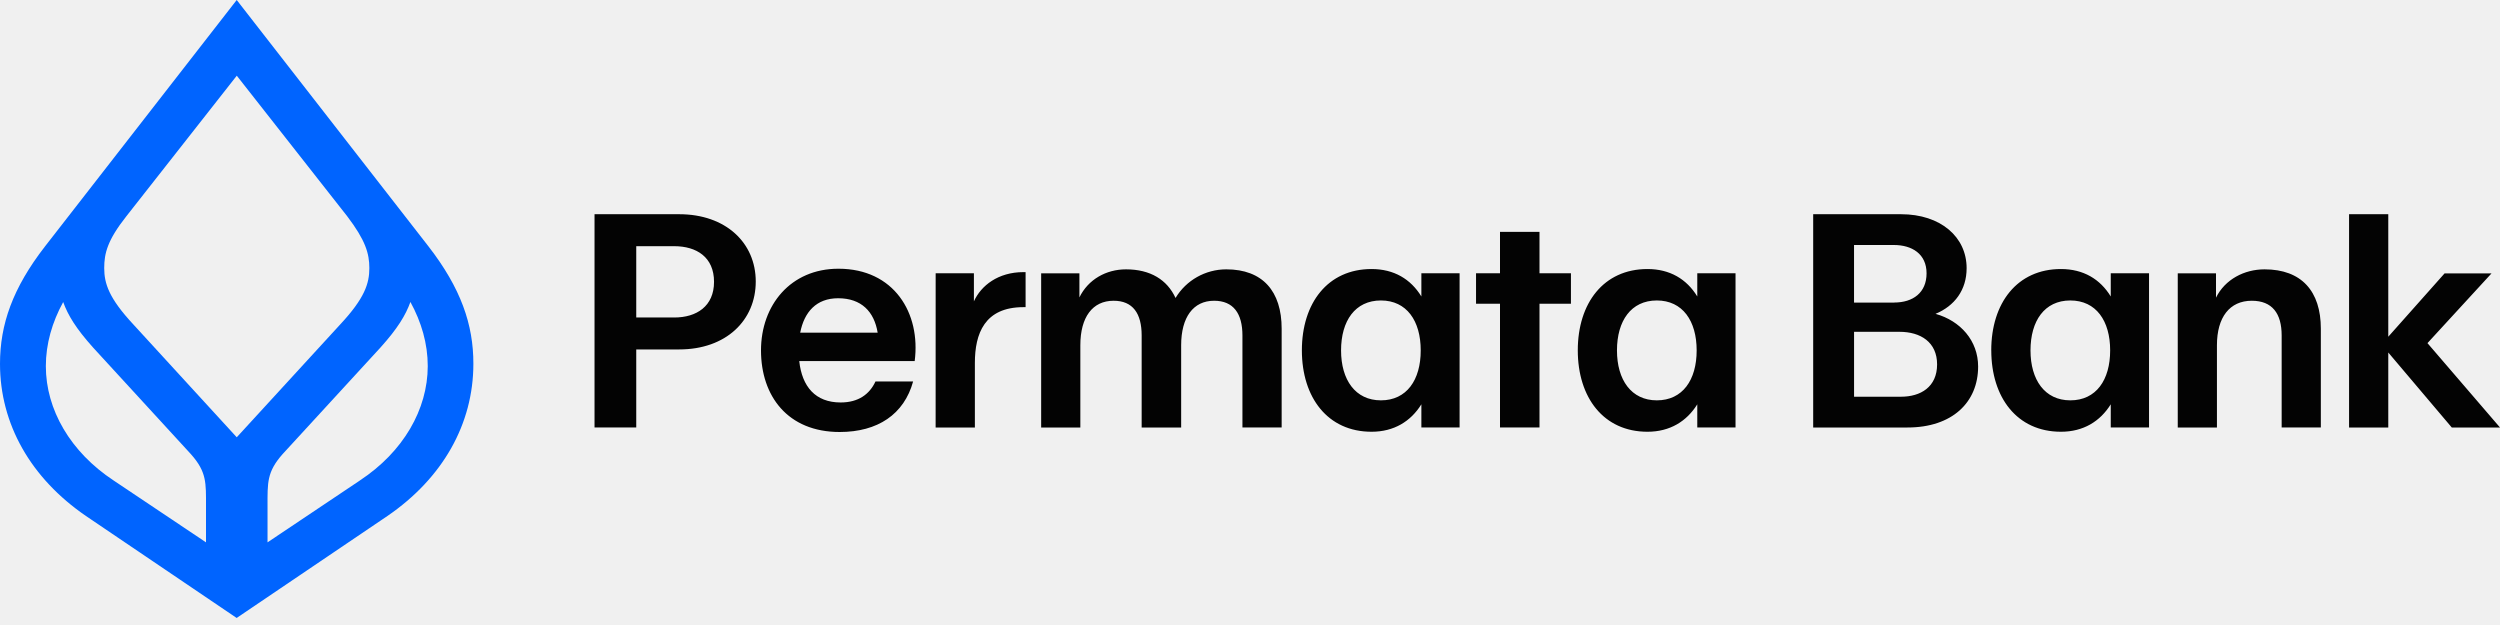
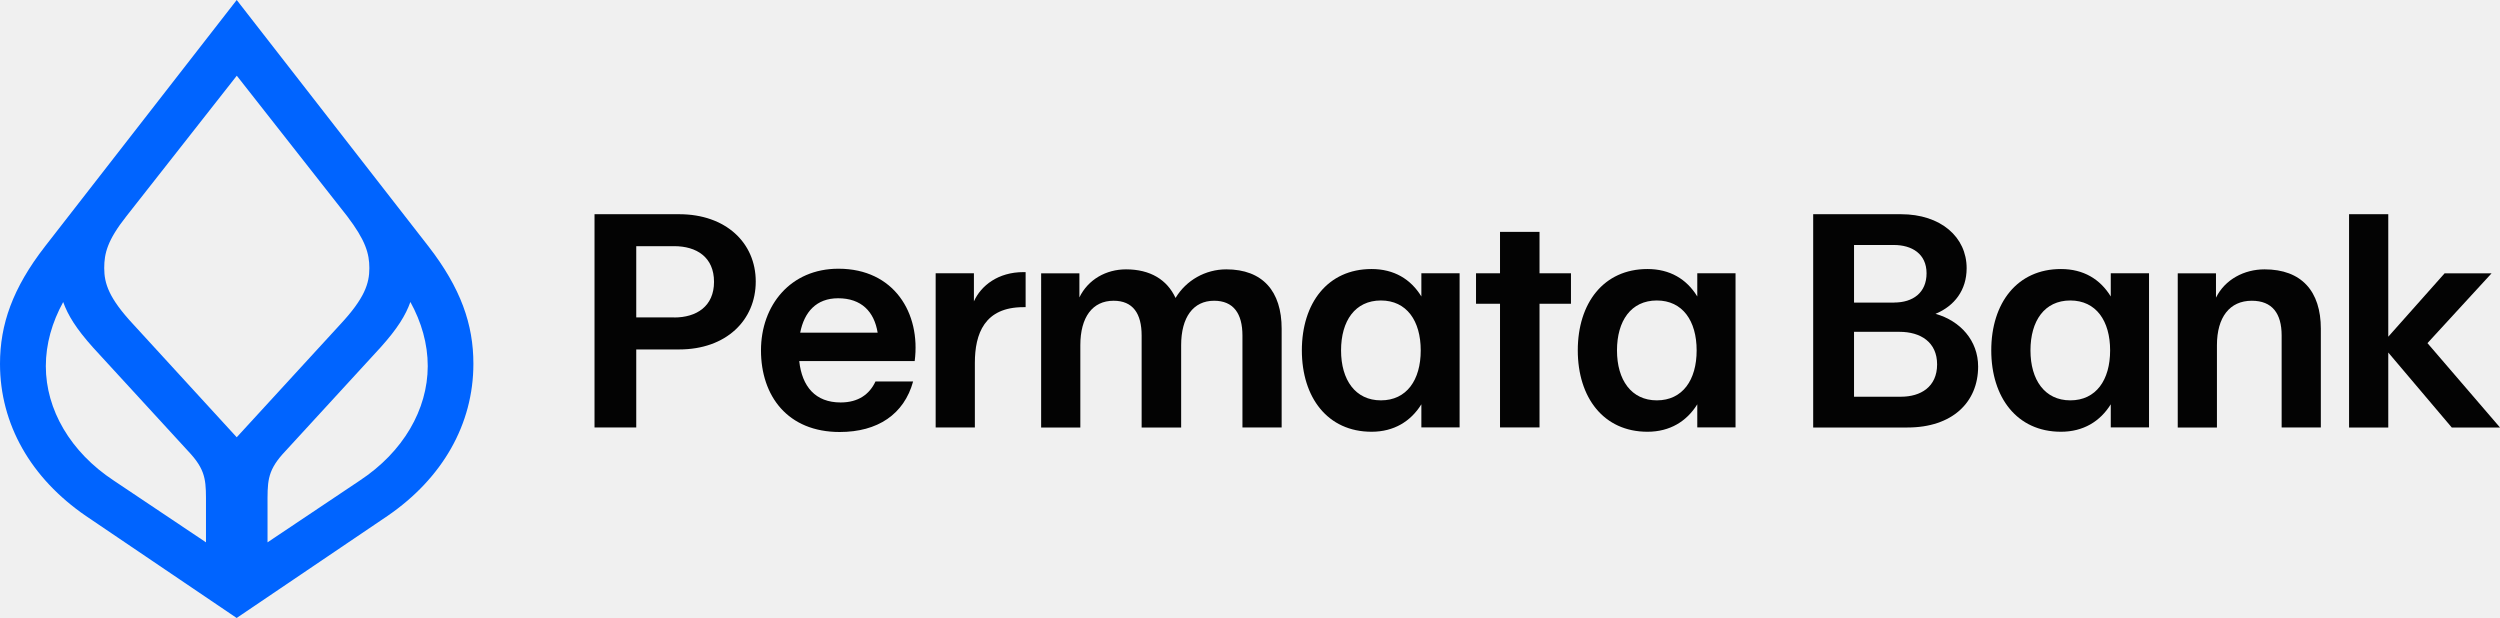
- <svg xmlns="http://www.w3.org/2000/svg" fill="none" viewBox="0 0 80 20" width="100%" height="100%">
-   <g clip-path="url(#clip0_3802_9595)">
-     <path fill="#030303" d="M19.025 6.855h2.709c1.492 0 2.45.916 2.45 2.154s-.945 2.173-2.45 2.173H20.36v2.496h-1.335zm2.55 3.305c.716 0 1.274-.36 1.274-1.142 0-.789-.558-1.14-1.275-1.14H20.36v2.28h1.214zm2.777 1.052c0-1.444.945-2.613 2.478-2.613 1.782 0 2.638 1.424 2.44 2.955h-3.694c.088.819.517 1.325 1.325 1.325.567 0 .925-.263 1.115-.673h1.204c-.289 1.053-1.135 1.618-2.35 1.618-1.662 0-2.518-1.149-2.518-2.612m3.733-.566c-.11-.672-.518-1.102-1.265-1.102-.697 0-1.085.44-1.214 1.102zm1.856-1.901h1.224v.898c.229-.506.778-.935 1.584-.935h.07v1.121h-.07c-1.244 0-1.553.849-1.553 1.784v2.067H29.94zm3.376.001h1.224v.771c.279-.575.856-.898 1.492-.898.776 0 1.316.332 1.584.916.34-.566.956-.916 1.624-.916 1.166 0 1.772.702 1.772 1.9v3.16h-1.255v-2.944c0-.702-.288-1.111-.907-1.111-.666 0-1.054.526-1.054 1.424v2.632h-1.264v-2.945c0-.702-.28-1.111-.897-1.111-.677 0-1.065.526-1.065 1.424v2.632h-1.254zm8.343 2.465c0-1.51.826-2.602 2.23-2.602.717 0 1.254.322 1.594.878v-.742h1.223v4.933h-1.223v-.74c-.34.546-.877.878-1.594.878-1.404 0-2.23-1.094-2.23-2.605m2.529 1.6c.826 0 1.274-.652 1.274-1.598 0-.945-.448-1.598-1.274-1.598s-1.275.653-1.275 1.598.459 1.598 1.275 1.598M48 9.72h-.767v-.975H48V7.42h1.264v1.325h1.006v.975h-1.006v3.958H48zm2.489 1.491c0-1.51.826-2.602 2.23-2.602.717 0 1.255.322 1.594.878v-.742h1.224v4.933h-1.224v-.74c-.34.546-.877.878-1.594.878-1.404 0-2.23-1.094-2.23-2.605m2.529 1.6c.826 0 1.275-.652 1.275-1.598 0-.945-.449-1.598-1.275-1.598s-1.275.653-1.275 1.598.459 1.598 1.275 1.598m7.814-5.956c1.274 0 2.1.732 2.1 1.726 0 .702-.387 1.209-.995 1.462.796.223 1.363.858 1.363 1.687 0 1.141-.826 1.95-2.26 1.95h-3.018V6.855zm-.218 2.826c.598 0 1.036-.313 1.036-.935s-.469-.906-1.046-.906h-1.275v1.843h1.285zm.218 3.014c.628 0 1.155-.312 1.155-1.034 0-.712-.527-1.043-1.204-1.043H59.33v2.077zm2.888-1.484c0-1.51.826-2.602 2.23-2.602.717 0 1.255.322 1.594.878v-.742h1.225v4.933h-1.225v-.74c-.34.546-.877.878-1.593.878-1.404 0-2.23-1.094-2.23-2.605m2.53 1.6c.826 0 1.274-.652 1.274-1.598 0-.945-.448-1.598-1.275-1.598-.826 0-1.274.653-1.274 1.598s.458 1.598 1.274 1.598m3.438-4.065h1.224v.779c.288-.585.906-.906 1.553-.906 1.186 0 1.802.702 1.802 1.9v3.16h-1.254v-2.944c0-.702-.3-1.111-.956-1.111-.707 0-1.115.526-1.115 1.424v2.632h-1.254zm6.737 2.534v2.4H75.17V6.855h1.255v3.92l1.802-2.027h1.502l-2.05 2.232L80 13.68h-1.543z" />
-     <path fill="#0064FF" d="M13.712 7.885 7.575 0 1.44 7.885C.404 9.22 0 10.381 0 11.643c0 1.928.986 3.659 2.751 4.869l4.822 3.263 4.824-3.263c1.768-1.21 2.751-2.943 2.751-4.87.002-1.259-.402-2.422-1.436-3.757m-7.12 8.307v1.163l-2.954-1.978c-1.388-.914-2.171-2.275-2.171-3.659 0-.716.202-1.408.555-2.053.152.42.404.84.96 1.46l3.13 3.411c.504.568.48.914.48 1.656m-2.324-5.809c-.783-.84-.933-1.31-.933-1.804 0-.47.101-.89.707-1.657l3.535-4.5 3.535 4.5c.582.767.707 1.187.707 1.657 0 .495-.151.965-.933 1.804l-3.31 3.61zm7.246 4.994-2.953 1.978v-1.163c0-.742-.024-1.088.48-1.658l3.132-3.411c.555-.617.808-1.039.96-1.46.353.643.555 1.335.555 2.053-.002 1.386-.784 2.745-2.174 3.66" />
-   </g>
-   <defs>
-     <clipPath id="clip0_3802_9595">
-       <path fill="#fff" d="M0 0h80v19.775H0z" />
-     </clipPath>
+ <svg xmlns="http://www.w3.org/2000/svg" viewBox="0 0 512 126.562" fill="none" version="1.1" id="svg26" width="100%" height="100%">
+   <defs id="defs30">
+     <style id="style939">
+       .cls-1 {
+         fill: #0064ff;
+       }
+     </style>
  </defs>
+   <path d="m 121.758,43.871 h 17.337 c 9.554,0 15.682,5.86 15.682,13.784 0,7.924 -6.051,13.911 -15.682,13.911 H 130.304 v 15.974 h -8.546 z m 16.316,21.15 c 4.59,0 8.158,-2.304 8.158,-7.303 0,-5.05 -3.568,-7.303 -8.158,-7.303 H 130.304 v 14.594 h 7.77 z" fill="white" id="path2" style="fill:#030303;fill-opacity:1;stroke-width:2.876" />
+   <path d="m 155.85,71.754 c 0,-9.24 6.051,-16.721 15.863,-16.721 11.403,0 16.884,9.113 15.617,18.91 h -23.646 c 0.569,5.24 3.31,8.481 8.481,8.481 3.633,0 5.921,-1.684 7.137,-4.304 h 7.705 c -1.849,6.734 -7.266,10.354 -15.036,10.354 -10.64,0 -16.122,-7.354 -16.122,-16.721 z m 23.892,-3.62 c -0.698,-4.304 -3.31,-7.05 -8.093,-7.05 -4.46,0 -6.942,2.81 -7.77,7.05 z" fill="white" id="path4" style="fill:#030303;fill-opacity:1;stroke-width:2.876" />
+   <path d="m 191.623,55.971 h 7.835 v 5.746 c 1.461,-3.24 4.977,-5.987 10.136,-5.987 h 0.453 v 7.177 h -0.453 c -7.964,0 -9.942,5.43 -9.942,11.417 v 13.227 h -8.029 z" fill="white" id="path6" style="fill:#030303;fill-opacity:1;stroke-width:2.876" />
+   <path d="m 213.226,55.973 h 7.834 v 4.936 c 1.784,-3.683 5.482,-5.746 9.554,-5.746 4.965,0 8.416,2.127 10.136,5.86 2.172,-3.62 6.115,-5.86 10.394,-5.86 7.46,0 11.338,4.494 11.338,12.164 v 20.214 h -8.029 V 68.706 c 0,-4.494 -1.849,-7.113 -5.805,-7.113 -4.266,0 -6.749,3.367 -6.749,9.113 v 16.847 h -8.093 V 68.706 c 0,-4.494 -1.784,-7.113 -5.74,-7.113 -4.331,0 -6.813,3.367 -6.813,9.113 v 16.847 h -8.029 z" fill="white" id="path8" style="fill:#030303;fill-opacity:1;stroke-width:2.876" />
+   <path d="m 266.621,71.753 c 0,-9.67 5.288,-16.657 14.273,-16.657 4.59,0 8.03,2.063 10.201,5.62 v -4.747 h 7.832 v 31.568 h -7.832 v -4.734 c -2.172,3.493 -5.612,5.62 -10.201,5.62 -8.985,0 -14.273,-7 -14.273,-16.67 z m 16.186,10.24 c 5.288,0 8.159,-4.177 8.159,-10.227 0,-6.05 -2.871,-10.227 -8.159,-10.227 -5.288,0 -8.158,4.177 -8.158,10.227 0,6.05 2.935,10.227 8.158,10.227 z" fill="white" id="path10" style="fill:#030303;fill-opacity:1;stroke-width:2.876" />
+   <path d="m 307.203,62.209 h -4.913 v -6.24 h 4.913 v -8.481 h 8.091 v 8.481 h 6.44 v 6.24 h -6.44 v 25.328 h -8.091 z" fill="white" id="path12" style="fill:#030303;fill-opacity:1;stroke-width:2.876" />
+   <path d="m 323.13,71.753 c 0,-9.67 5.287,-16.657 14.273,-16.657 4.591,0 8.028,2.063 10.2,5.62 v -4.747 h 7.835 v 31.568 h -7.835 v -4.734 c -2.172,3.493 -5.609,5.62 -10.2,5.62 -8.986,0 -14.273,-7 -14.273,-16.67 z m 16.186,10.24 c 5.287,0 8.157,-4.177 8.157,-10.227 0,-6.05 -2.871,-10.227 -8.157,-10.227 -5.287,0 -8.157,4.177 -8.157,10.227 0,6.05 2.934,10.227 8.157,10.227 z" fill="white" id="path14" style="fill:#030303;fill-opacity:1;stroke-width:2.876" />
+   <path d="m 371.352,43.871 h 17.972 c 8.157,0 13.444,4.683 13.444,11.05 0,4.494 -2.482,7.734 -6.374,9.354 5.094,1.43 8.727,5.493 8.727,10.797 0,7.303 -5.287,12.48 -14.465,12.48 H 371.341 V 43.871 Z m 16.574,18.087 c 3.829,0 6.633,-2 6.633,-5.987 0,-3.987 -3,-5.797 -6.696,-5.797 h -8.157 v 11.797 h 8.221 z m 1.398,19.29 c 4.018,0 7.395,-2 7.395,-6.62 0,-4.557 -3.377,-6.67 -7.706,-6.67 h -9.308 V 81.248 Z" fill="white" id="path16" style="fill:#030303;fill-opacity:1;stroke-width:2.876" />
+   <path d="m 407.811,71.753 c 0,-9.67 5.287,-16.657 14.273,-16.657 4.588,0 8.028,2.063 10.2,5.62 v -4.747 h 7.835 v 31.568 h -7.835 v -4.734 c -2.172,3.493 -5.612,5.62 -10.2,5.62 -8.986,0 -14.273,-7 -14.273,-16.67 z m 16.186,10.24 c 5.287,0 8.157,-4.177 8.157,-10.227 0,-6.05 -2.871,-10.227 -8.157,-10.227 -5.287,0 -8.157,4.177 -8.157,10.227 0,6.05 2.934,10.227 8.157,10.227 z" fill="white" id="path18" style="fill:#030303;fill-opacity:1;stroke-width:2.876" />
+   <path d="m 446.001,55.973 h 7.832 v 4.987 c 1.85,-3.747 5.805,-5.797 9.944,-5.797 7.588,0 11.531,4.494 11.531,12.164 v 20.214 h -8.028 V 68.706 c 0,-4.494 -1.913,-7.113 -6.115,-7.113 -4.525,0 -7.136,3.367 -7.136,9.113 v 16.847 h -8.028 z" fill="white" id="path20" style="fill:#030303;fill-opacity:1;stroke-width:2.876" />
+   <path d="m 489.118,72.198 v 15.354 h -8.031 V 43.871 h 8.031 v 25.087 l 11.532,-12.974 h 9.619 L 497.146,70.274 512,87.552 h -9.878 z" fill="white" id="path22" style="fill:#030303;fill-opacity:1;stroke-width:2.876" />
+   <path d="M 87.757,50.465 48.481,0 9.218,50.465 C 2.586,59.009 0,66.439 0,74.514 0,86.855 6.309,97.931 17.608,105.677 L 48.468,126.562 79.341,105.677 C 90.653,97.931 96.95,86.843 96.95,74.514 96.962,66.452 94.377,59.009 87.757,50.465 Z M 42.185,103.626 v 7.443 L 23.284,98.412 C 14.402,92.564 9.386,83.856 9.386,74.995 c 0,-4.582 1.293,-9.012 3.555,-13.138 0.97,2.683 2.586,5.379 6.141,9.341 l 20.039,21.834 c 3.219,3.633 3.064,5.848 3.064,10.594 z M 27.318,66.452 c -5.016,-5.379 -5.973,-8.379 -5.973,-11.544 0,-3.012 0.646,-5.696 4.525,-10.607 l 22.625,-28.796 22.624,28.796 c 3.724,4.911 4.525,7.595 4.525,10.607 0,3.164 -0.97,6.177 -5.973,11.544 L 48.481,89.551 Z M 73.691,98.412 54.79,111.069 v -7.443 c 0,-4.747 -0.155,-6.961 3.077,-10.607 l 20.039,-21.834 c 3.555,-3.949 5.171,-6.645 6.141,-9.341 2.262,4.114 3.555,8.543 3.555,13.138 -0.013,8.873 -5.016,17.569 -13.911,23.429 z" fill="white" id="path24" style="fill:#0064ff;fill-opacity:1;stroke-width:2.876" />
</svg>
